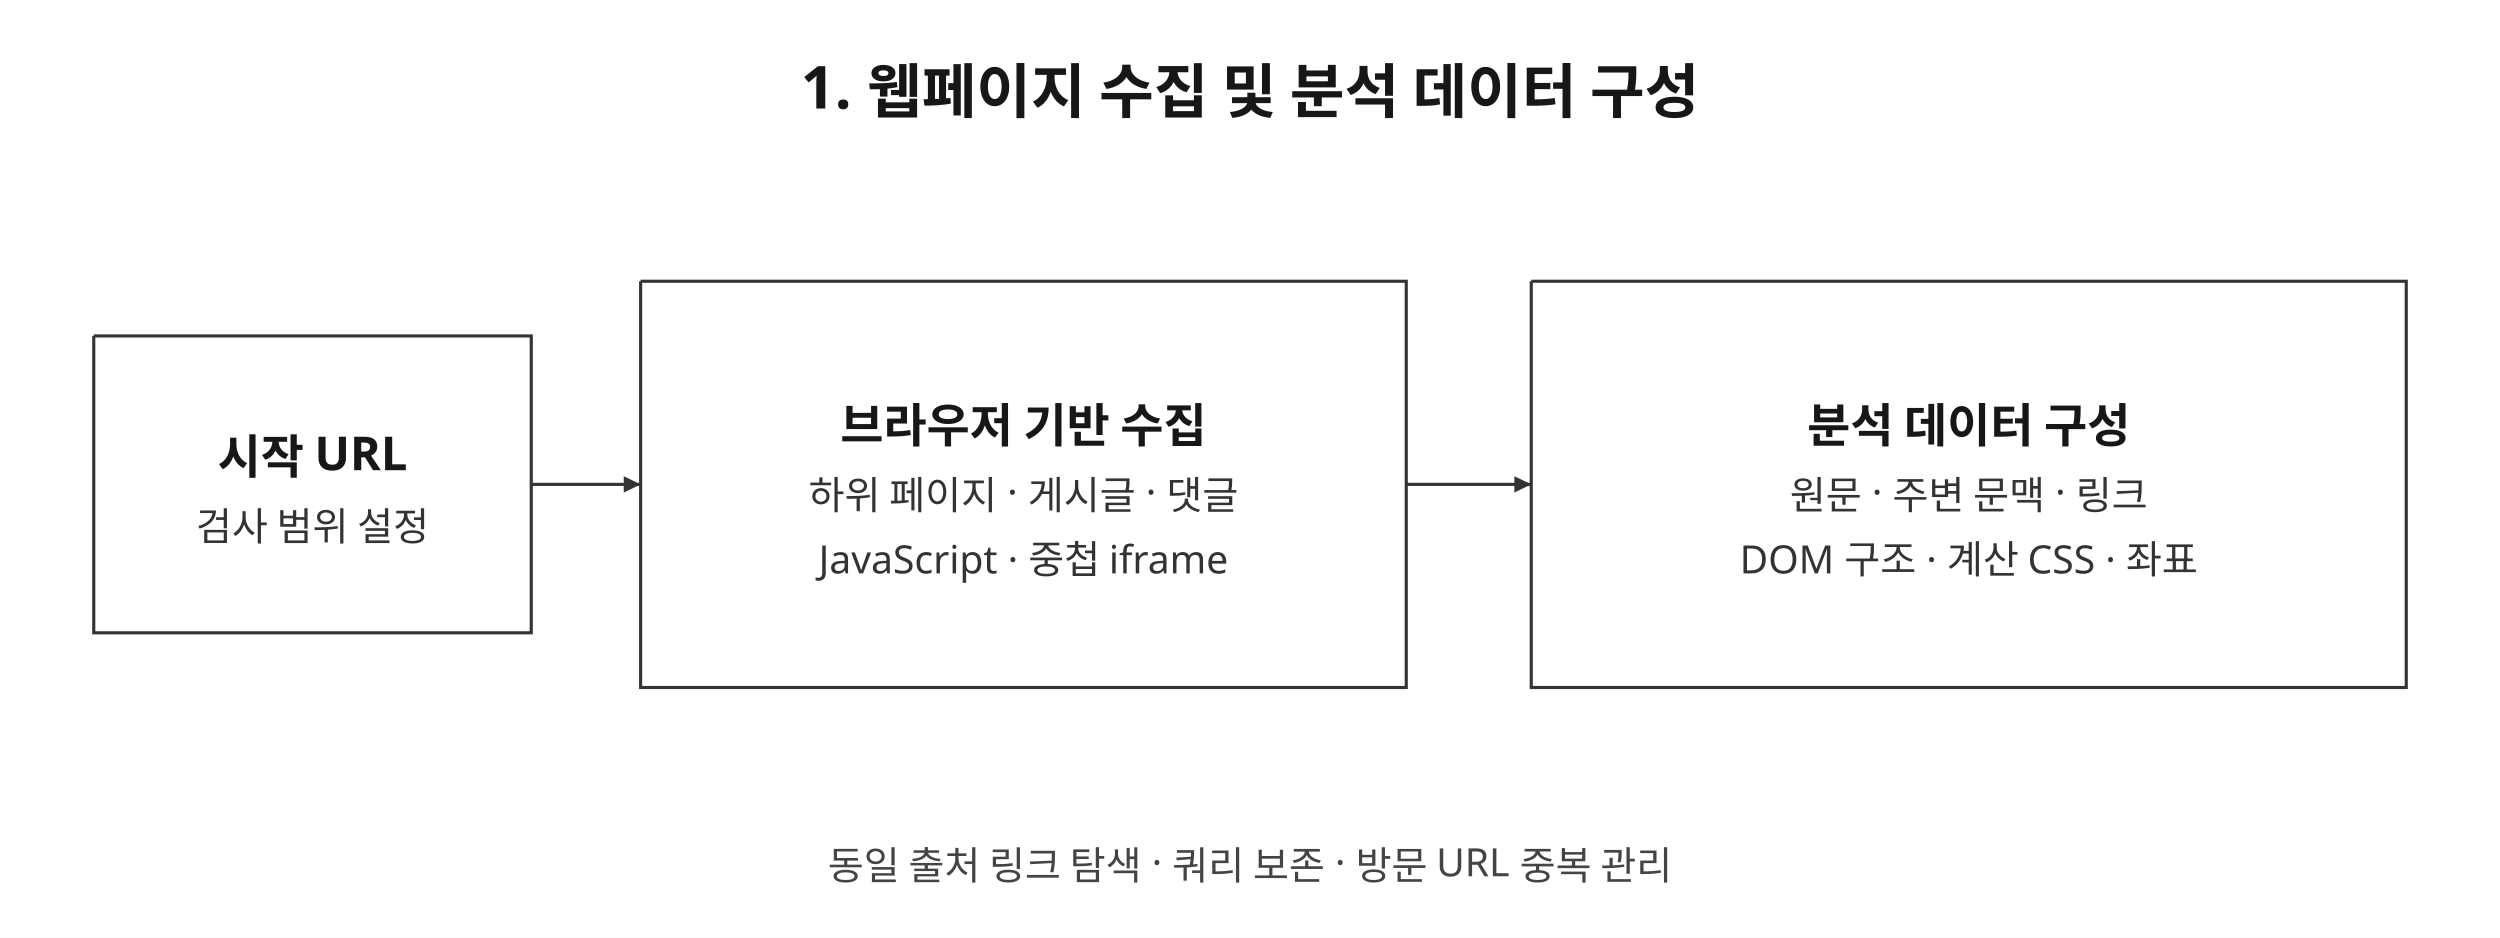
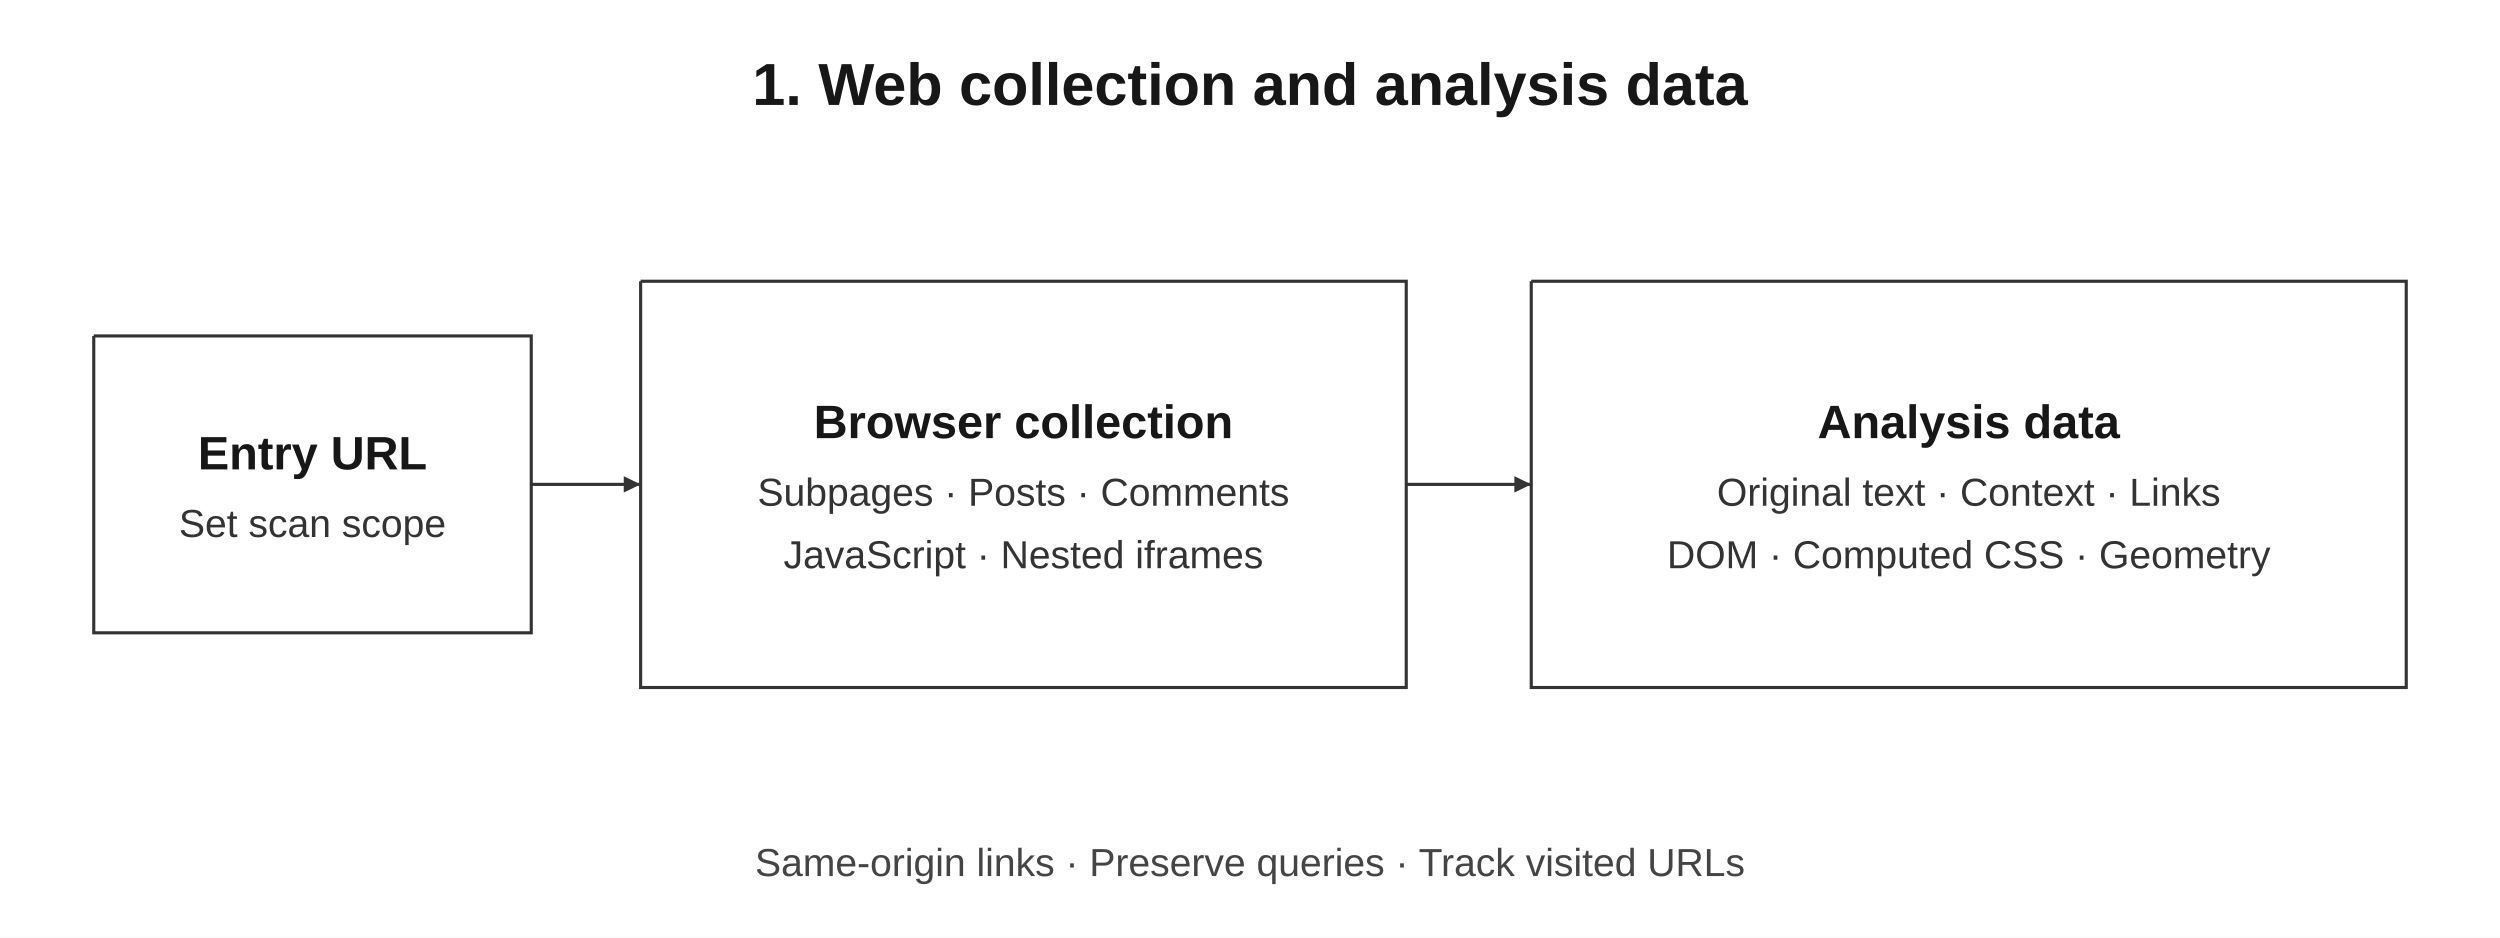
<svg xmlns="http://www.w3.org/2000/svg" width="1600" height="600" viewBox="0 0 1600 600">
  <rect width="100%" height="100%" fill="white" />
-   <text x="800.0" y="54" text-anchor="middle" dominant-baseline="central" font-family="Malgun Gothic, Noto Sans KR, sans-serif" font-size="38" font-weight="700" fill="#171717">1. 웹페이지 수집 및 분석 데이터 구성</text>
+   <text x="800.0" y="54" text-anchor="middle" dominant-baseline="central" font-family="Arial, Helvetica, sans-serif" font-size="38" font-weight="700" fill="#171717">1. Web collection and analysis data</text>
  <polyline points="60,215 340,215 340,405 60,405 60,215" fill="none" stroke="#333333" stroke-width="2" />
-   <text x="200.0" y="290.0" text-anchor="middle" dominant-baseline="central" font-family="Malgun Gothic, Noto Sans KR, sans-serif" font-size="30" font-weight="700" fill="#171717">시작 URL</text>
-   <text x="200.0" y="335.0" text-anchor="middle" dominant-baseline="central" font-family="Malgun Gothic, Noto Sans KR, sans-serif" font-size="25" font-weight="400" fill="#333333">검사 범위 설정</text>
+   <text x="200.0" y="290.0" text-anchor="middle" dominant-baseline="central" font-family="Arial, Helvetica, sans-serif" font-size="30" font-weight="700" fill="#171717">Entry URL</text>
+   <text x="200.0" y="335.0" text-anchor="middle" dominant-baseline="central" font-family="Arial, Helvetica, sans-serif" font-size="25" font-weight="400" fill="#333333">Set scan scope</text>
  <polyline points="410,180 900,180 900,440 410,440 410,180" fill="none" stroke="#333333" stroke-width="2" />
-   <text x="655.0" y="270.0" text-anchor="middle" dominant-baseline="central" font-family="Malgun Gothic, Noto Sans KR, sans-serif" font-size="30" font-weight="700" fill="#171717">브라우저 기반 수집</text>
-   <text x="655.0" y="315.0" text-anchor="middle" dominant-baseline="central" font-family="Malgun Gothic, Noto Sans KR, sans-serif" font-size="25" font-weight="400" fill="#333333">하위 페이지 · 게시글 · 댓글</text>
-   <text x="655.0" y="355.0" text-anchor="middle" dominant-baseline="central" font-family="Malgun Gothic, Noto Sans KR, sans-serif" font-size="25" font-weight="400" fill="#333333">JavaScript · 중첩 iframe</text>
+   <text x="655.0" y="270.0" text-anchor="middle" dominant-baseline="central" font-family="Arial, Helvetica, sans-serif" font-size="30" font-weight="700" fill="#171717">Browser collection</text>
+   <text x="655.0" y="315.0" text-anchor="middle" dominant-baseline="central" font-family="Arial, Helvetica, sans-serif" font-size="25" font-weight="400" fill="#333333">Subpages · Posts · Comments</text>
+   <text x="655.0" y="355.0" text-anchor="middle" dominant-baseline="central" font-family="Arial, Helvetica, sans-serif" font-size="25" font-weight="400" fill="#333333">JavaScript · Nested iframes</text>
  <polyline points="980,180 1540,180 1540,440 980,440 980,180" fill="none" stroke="#333333" stroke-width="2" />
-   <text x="1260.0" y="270.0" text-anchor="middle" dominant-baseline="central" font-family="Malgun Gothic, Noto Sans KR, sans-serif" font-size="30" font-weight="700" fill="#171717">분석 데이터 구성</text>
-   <text x="1260.0" y="315.0" text-anchor="middle" dominant-baseline="central" font-family="Malgun Gothic, Noto Sans KR, sans-serif" font-size="25" font-weight="400" fill="#333333">원문 · 주변 문맥 · 링크</text>
-   <text x="1260.0" y="355.0" text-anchor="middle" dominant-baseline="central" font-family="Malgun Gothic, Noto Sans KR, sans-serif" font-size="25" font-weight="400" fill="#333333">DOM 구조 · 계산 CSS · 좌표</text>
+   <text x="1260.0" y="270.0" text-anchor="middle" dominant-baseline="central" font-family="Arial, Helvetica, sans-serif" font-size="30" font-weight="700" fill="#171717">Analysis data</text>
+   <text x="1260.0" y="315.0" text-anchor="middle" dominant-baseline="central" font-family="Arial, Helvetica, sans-serif" font-size="25" font-weight="400" fill="#333333">Original text · Context · Links</text>
+   <text x="1260.0" y="355.0" text-anchor="middle" dominant-baseline="central" font-family="Arial, Helvetica, sans-serif" font-size="25" font-weight="400" fill="#333333">DOM · Computed CSS · Geometry</text>
  <polyline points="340,310 410,310" fill="none" stroke="#333333" stroke-width="2" />
  <polygon points="410,310 399.195,315.22 399.195,304.78" fill="#333333" />
  <polyline points="900,310 980,310" fill="none" stroke="#333333" stroke-width="2" />
  <polygon points="980,310 969.195,315.22 969.195,304.78" fill="#333333" />
-   <text x="800.0" y="552" text-anchor="middle" dominant-baseline="central" font-family="Malgun Gothic, Noto Sans KR, sans-serif" font-size="25" font-weight="400" fill="#444444">동일 출처 링크 탐색 · 쿼리 보존 · 방문 URL 중복 관리</text>
+   <text x="800.0" y="552" text-anchor="middle" dominant-baseline="central" font-family="Arial, Helvetica, sans-serif" font-size="25" font-weight="400" fill="#444444">Same-origin links · Preserve queries · Track visited URLs</text>
</svg>
